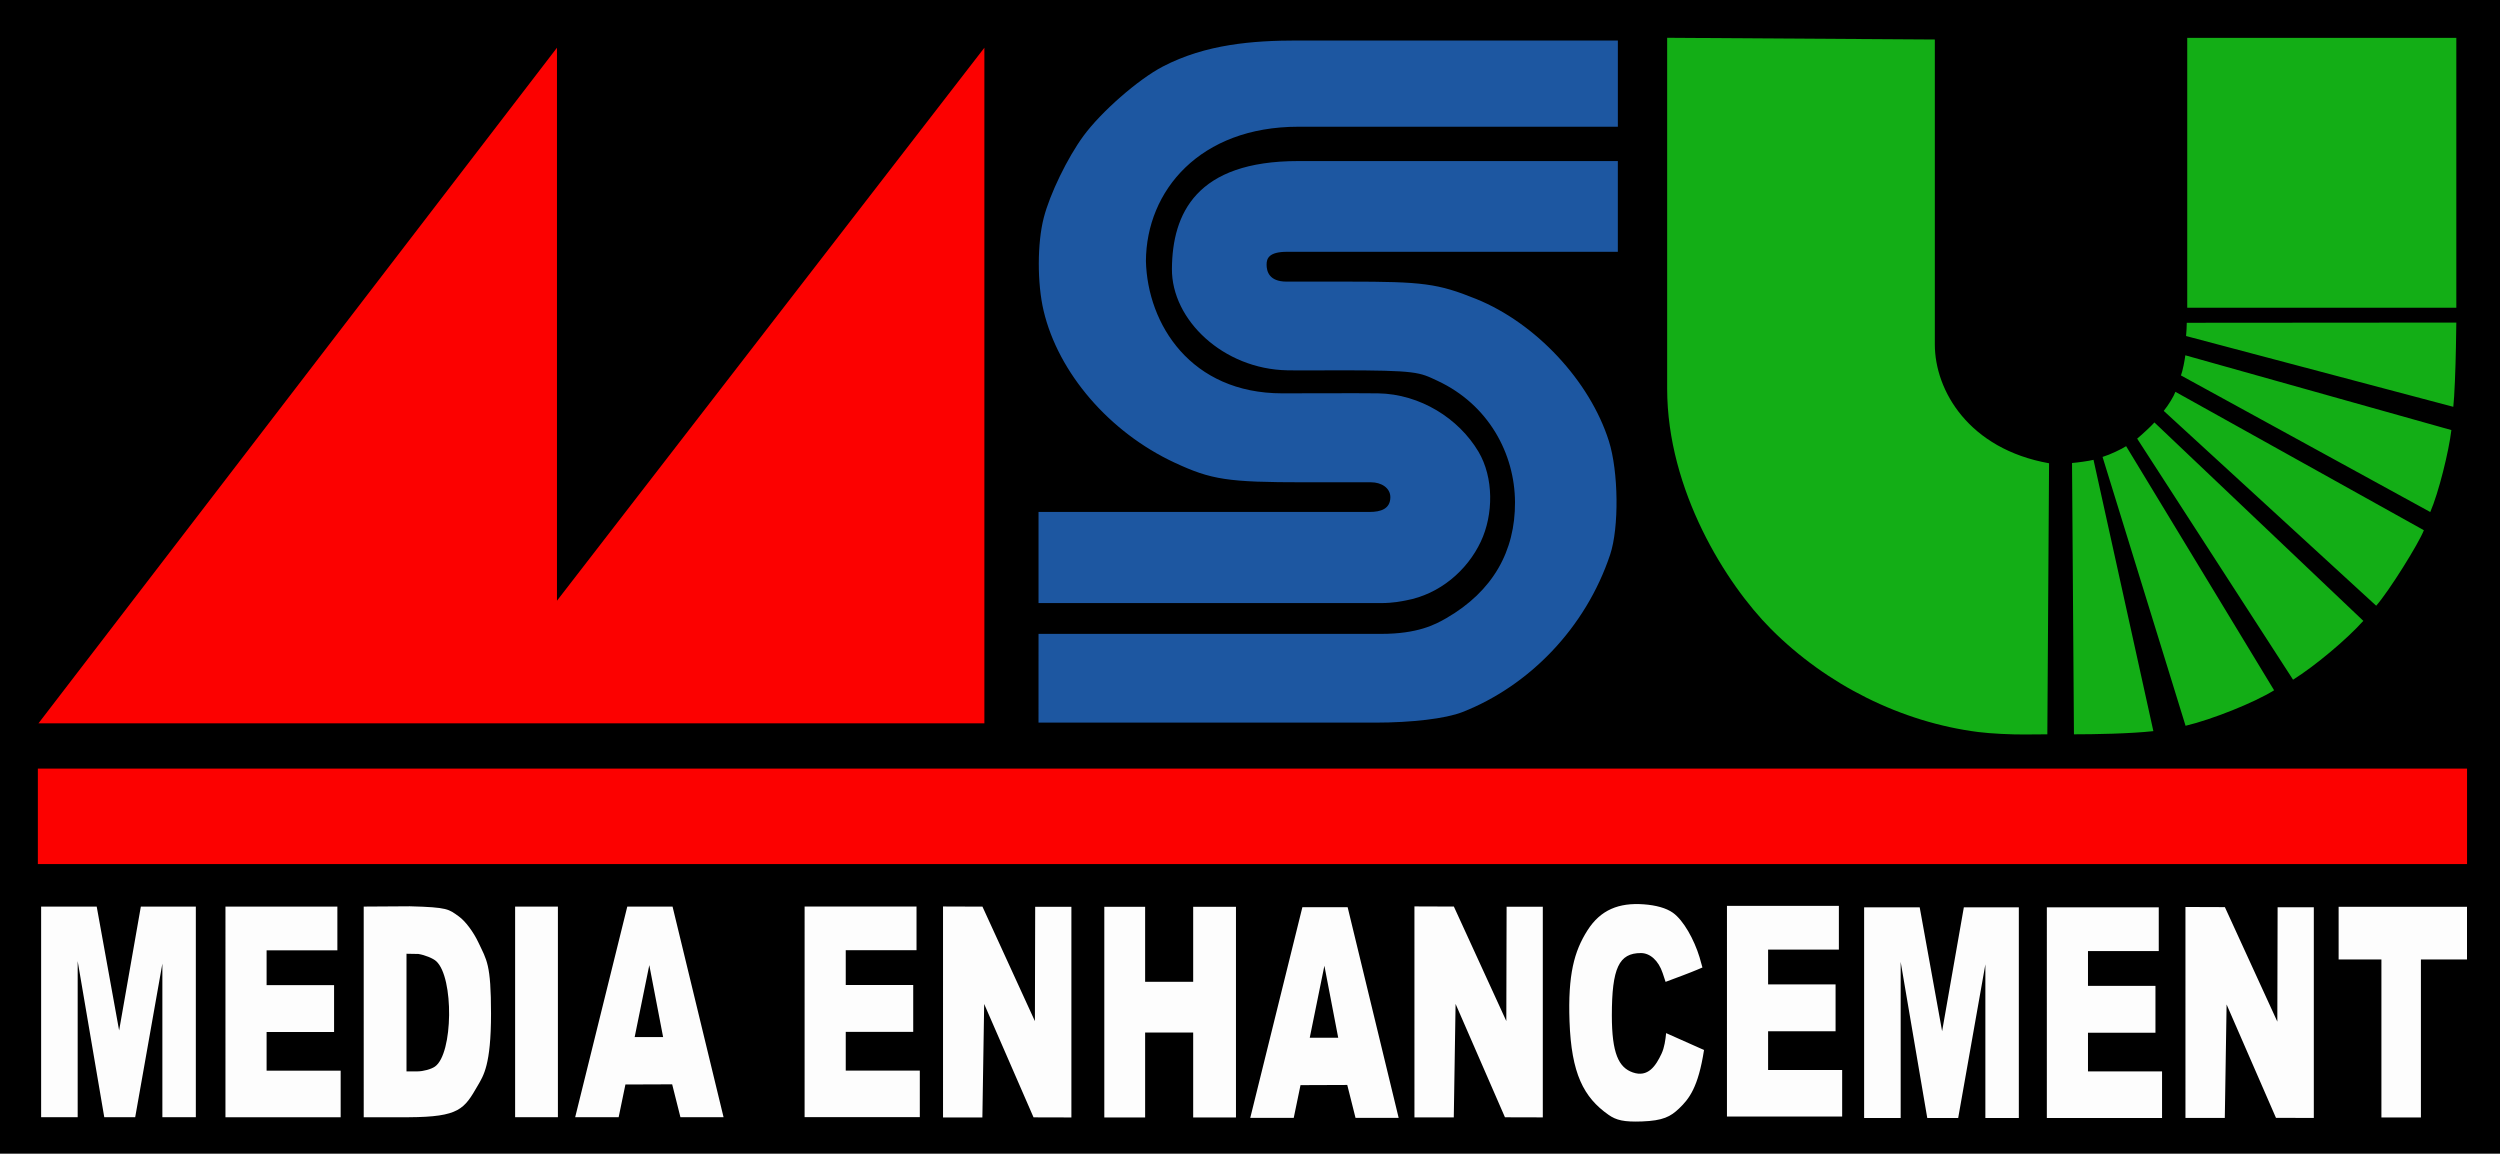
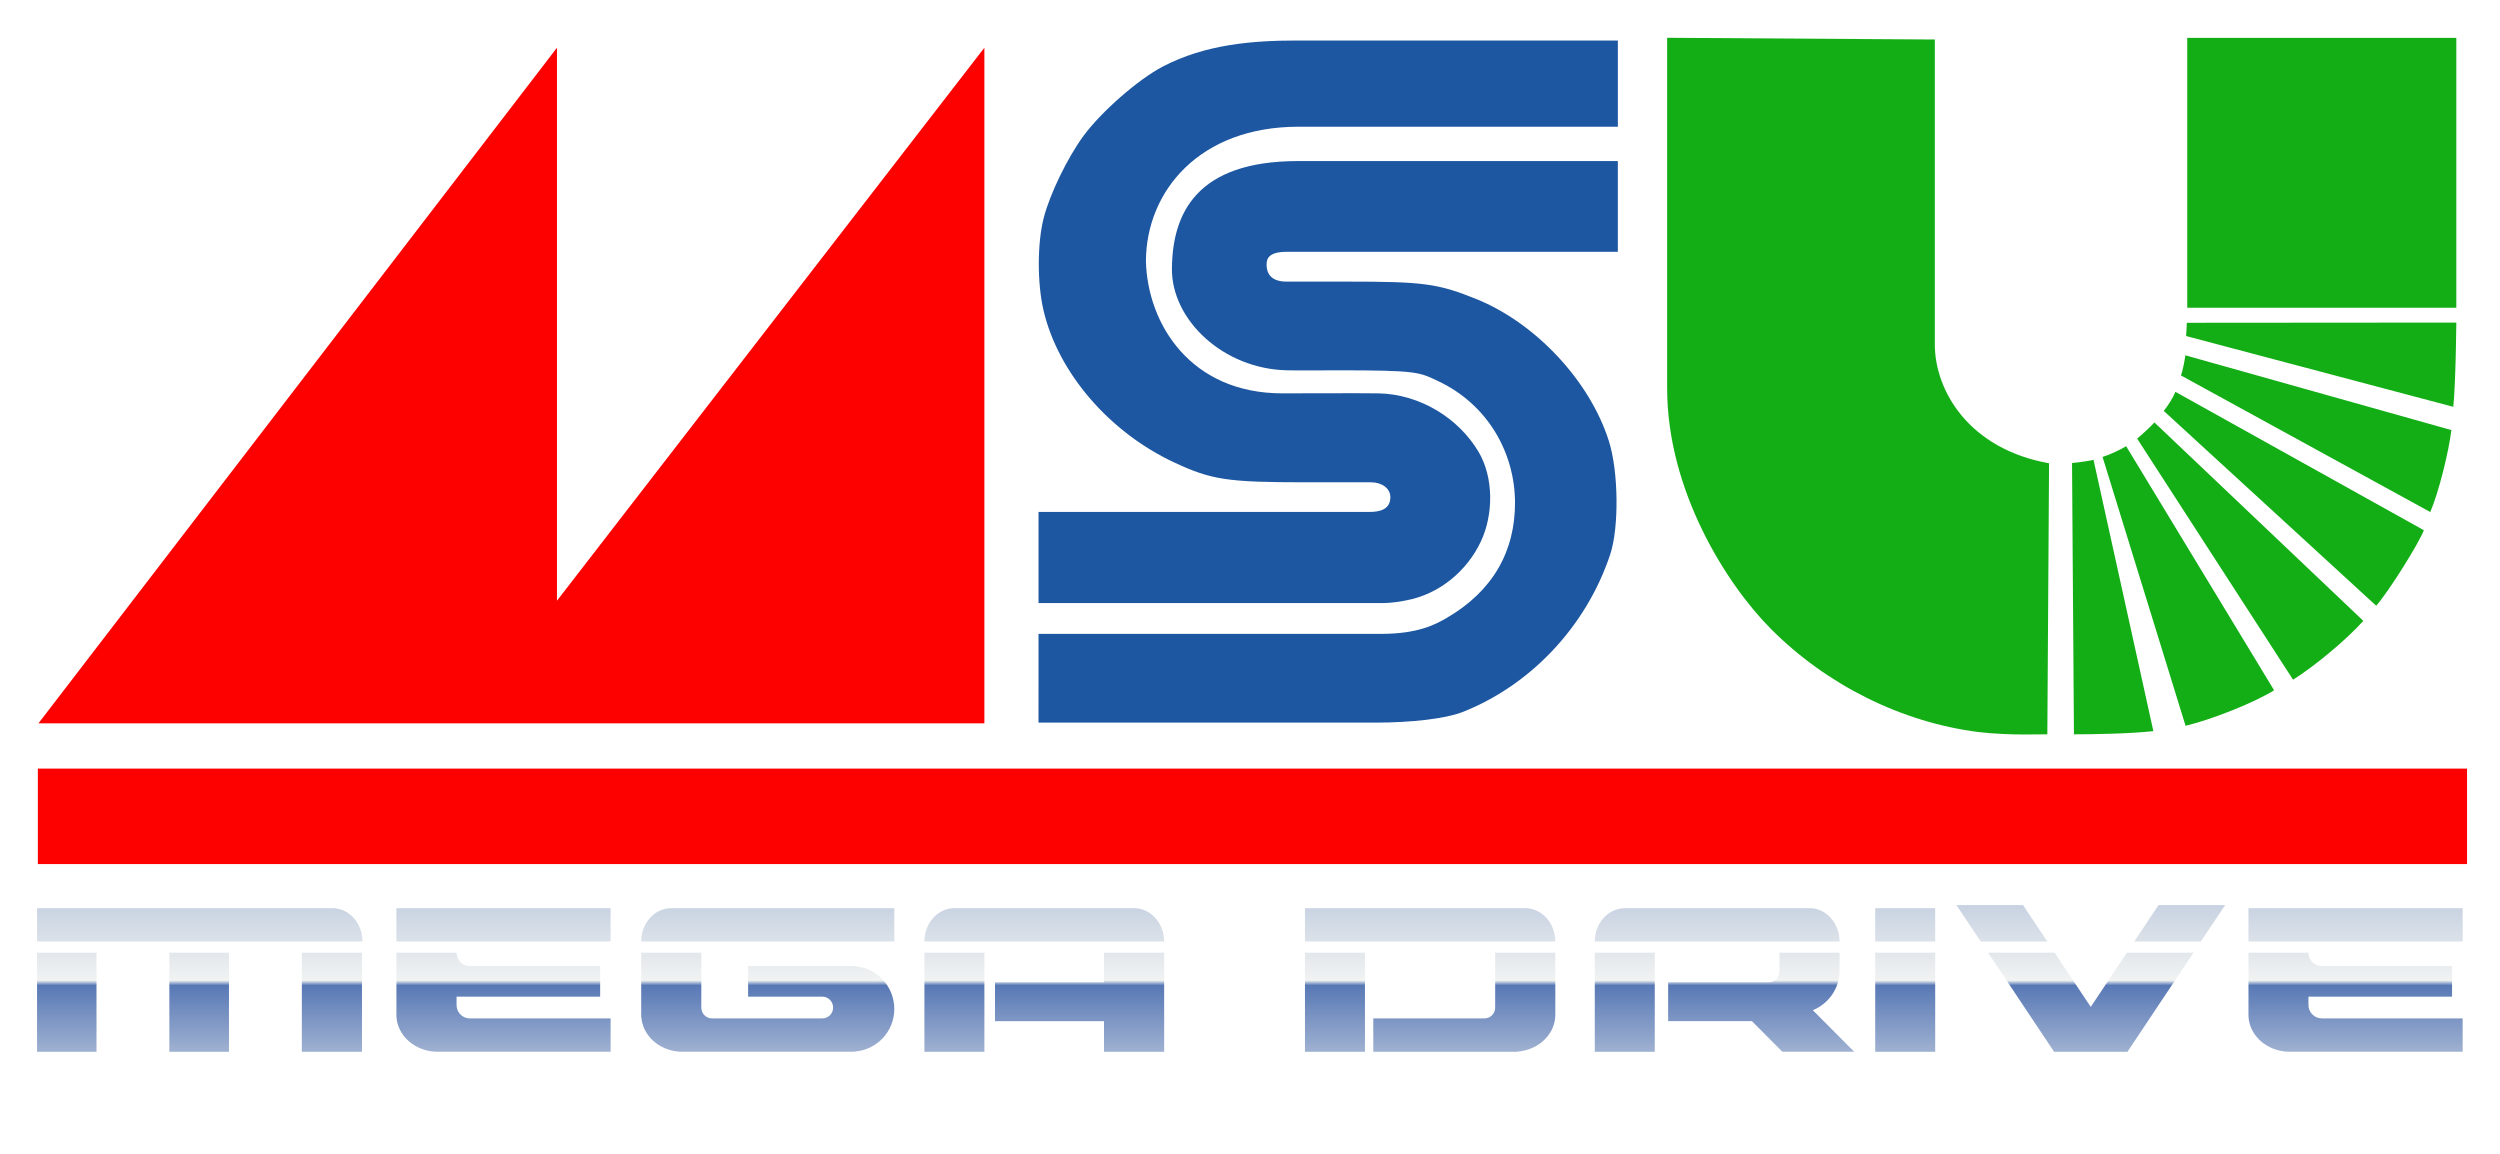
<svg xmlns="http://www.w3.org/2000/svg" width="253.17" height="116.83" version="1.1" viewBox="0 0 253.17 116.83" id="svg16">
-   <defs id="defs20" />
+   <defs id="defs20">
+     <linearGradient id="c" gradientUnits="userSpaceOnUse" x1="284.853" y1="-415.7" x2="284.853" y2="-480.576" gradientTransform="matrix(0.4859533,0,0,-0.9144206,-12.57828,-310.7429)">
+       <stop offset="0" style="stop-color:#f1f3f2" id="stop164" />
+       <stop offset=".194" style="stop-color:#a4b5d3" id="stop166" />
+       <stop offset=".586" style="stop-color:#f1f3f2" id="stop168" />
+       <stop offset=".6" style="stop-color:#5878b5" id="stop170" />
+       <stop offset="1" style="stop-color:#f1f3f2" id="stop172" />
+     </linearGradient>
+     <linearGradient id="c-6" gradientUnits="userSpaceOnUse" x1="284.853" y1="-415.7" x2="284.853" y2="-480.576" gradientTransform="matrix(0.5557705,0,0,-0.5557705,-32.58855,-152.8844)">
+       <stop offset="0" style="stop-color:#f1f3f2" id="stop479" />
+       <stop offset=".194" style="stop-color:#a4b5d3" id="stop481" />
+       <stop offset=".586" style="stop-color:#f1f3f2" id="stop483" />
+       <stop offset=".6" style="stop-color:#5878b5" id="stop485" />
+       <stop offset="1" style="stop-color:#f1f3f2" id="stop487" />
+     </linearGradient>
+   </defs>
  <g id="g14" transform="translate(-9.5,-9.1667)">
-     <rect x="9.5" y="9.167" width="253.17" height="116.83" rx="0" ry="0" id="rect2" />
-     <g id="g12">
-       <path d="m 172.395,122.063 c -2.536,-1.775 -3.766,-4.198 -3.953,-9.462 -0.167,-4.728 0.464,-7.086 1.815,-9.215 1.327,-2.092 3.192,-2.822 5.695,-2.641 1.235,0.089 2.282,0.373 2.961,0.856 1.083,0.771 2.157,2.734 2.695,4.496 0.101,0.331 0.294,1.046 0.294,1.046 0,0 -0.805,0.357 -1.948,0.786 l -1.784,0.669 -0.293,-0.883 c -0.432,-1.301 -1.297,-2.034 -2.206,-2.034 -2.217,0 -2.942,1.508 -2.942,6.317 0,3.84 0.69,5.272 2.12,5.771 1.55,0.541 2.339,-0.674 2.916,-1.909 0.287,-0.615 0.395,-1.397 0.46,-2.072 l 3.839,1.71 c -0.588,3.789 -1.511,4.949 -2.52,5.916 -0.872,0.835 -1.637,1.24 -3.748,1.319 -1.856,0.07 -2.625,-0.126 -3.401,-0.669 z m -158.73,-21.088 h 5.628 l 2.27,12.543 2.2,-12.543 h 5.569 v 21.331 h -3.389 v -15.557 l -2.753,15.557 h -3.131 l -2.693,-15.809 v 15.809 h -3.701 z m 18.667,0 h 11.333 v 4.428 h -7.167 v 3.523 h 6.833 v 4.747 h -6.833 v 3.919 h 7.5 v 4.715 h -11.667 z m 14,0 4.686,-0.03 c 3.861,0.1 3.917,0.292 4.941,1.022 0.665,0.475 1.484,1.566 2,2.667 0.829,1.768 1.266,2.138 1.266,7.197 0,5.182 -0.766,6.269 -1.337,7.258 -1.377,2.386 -1.85,3.19 -6.997,3.218 h -4.558 z m 7.217,16.2 c 1.843,-1.291 1.932,-9.034 0.123,-10.671 -0.325,-0.294 -1.135,-0.623 -1.799,-0.731 l -1.208,-0.022 v 11.913 h 1.093 c 0.601,0 1.407,-0.22 1.791,-0.489 z m 8.116,-16.2 h 4.333 v 21.331 h -4.333 z m 11.359,0 h 4.584 l 5.166,21.331 h -4.368 l -0.837,-3.332 -4.734,0.018 -0.686,3.314 h -4.403 z m 3.628,13.214 -1.399,-7.288 -1.482,7.288 z m 28.346,-13.224 3.993,0.014 5.312,11.597 0.028,-11.58 h 3.667 v 21.333 l -3.833,-0.01 -5,-11.482 -0.182,11.492 h -3.984 z m 16.333,0.032 h 4.134 v 7.598 h 4.866 v -7.598 h 4.333 v 21.333 h -4.333 v -8.598 h -4.866 v 8.598 h -4.134 z m 129.33,5.333 h -4.333 v -5.333 h 13 v 5.333 h -4.667 v 16 h -4 z m -159.68,-5.364 h 11.333 v 4.428 h -7.167 v 3.523 h 6.833 v 4.747 h -6.833 v 3.919 h 7.5 v 4.715 h -11.667 z m 50.408,0.073 h 4.584 l 5.166,21.331 h -4.368 l -0.837,-3.332 -4.734,0.018 -0.686,3.314 h -4.403 z m 3.628,13.214 -1.399,-7.288 -1.482,7.288 z m 7.72,-13.295 3.993,0.014 5.312,11.597 0.028,-11.58 h 3.667 v 21.333 l -3.833,-0.01 -5,-11.482 -0.182,11.492 h -3.984 z m 31.649,-0.053 h 11.333 v 4.428 h -7.167 v 3.523 h 6.833 v 4.747 h -6.833 v 3.919 h 7.5 v 4.715 h -11.667 z m 32.394,0.145 h 11.333 v 4.428 h -7.167 v 3.523 h 6.833 v 4.747 h -6.833 v 3.919 h 7.5 v 4.715 h -11.667 z m -18.504,0.001 h 5.628 l 2.27,12.543 2.2,-12.543 h 5.569 v 21.331 h -3.389 v -15.557 l -2.753,15.557 h -3.131 l -2.693,-15.809 v 15.809 h -3.701 z m 32.54,-0.036 3.993,0.014 5.312,11.597 0.028,-11.58 h 3.667 v 21.333 l -3.833,-0.01 -5,-11.482 -0.182,11.492 h -3.984 z" fill="#fdfdfd" id="path4" />
+     <rect x="9.5" y="9.167" width="253.17" height="116.83" rx="0" ry="0" id="rect2" style="display:inline;fill:none" />
+     <g id="g12" style="display:inline">
      <path d="m 114.67,73.358 h 34.704 c 3.668,0 5.435,-0.922 6.594,-1.592 4.726,-2.731 6.975,-6.798 6.954,-11.734 -0.021,-4.934 -2.688,-9.896 -7.847,-12.301 -1.861,-0.868 -1.992,-1.064 -10.073,-1.064 -1.549,0 -3.587,0.03 -5.148,0 -6.463,-0.123 -11.716,-5.096 -11.676,-10.282 0.044,-5.601 2.467,-10.908 12.784,-10.908 h 32.373 v 9.189 h -33.49 c -1.854,0 -2.08,0.676 -2.08,1.297 0,0.683 0.257,1.722 2.02,1.722 h 6.197 c 7.613,0 9.116,0.186 13.001,1.755 6.041,2.44 11.515,8.3 13.445,14.392 0.979,3.088 1.042,8.76 0.128,11.5 -2.473,7.416 -8.195,13.289 -14.953,15.943 -1.709,0.672 -5.156,1.069 -8.825,1.071 h -34.11 z m 0,-12.348 h 33.529 c 1.122,0 2.099,-0.307 2.099,-1.496 0,-0.933 -0.915,-1.507 -1.952,-1.507 h -6.751 c -7.778,0 -9.42,-0.255 -13.151,-1.992 -6.596,-3.07 -11.775,-9.079 -13.262,-15.387 -0.654,-2.775 -0.646,-6.845 0.018,-9.414 0.624,-2.415 2.404,-6.08 4.02,-8.282 1.795,-2.446 5.542,-5.723 8.025,-7.021 4.363,-2.28 9.164,-2.637 13.601,-2.643 h 32.491 v 8.732 h -32.354 c -9.958,0 -15.397,6.461 -15.438,13.605 0.164,6.41 4.55,13.395 13.806,13.395 1.66,0 7.938,-0.028 9.702,0 4.26,0.067 8.174,2.541 10.173,5.916 1.547,2.611 1.526,6.355 0.232,9.101 -1.371,2.912 -4.146,5.33 -7.599,5.957 -0.361,0.066 -1.218,0.266 -2.525,0.266 h -34.664 z" fill="#1d57a1" id="path6" />
      <path d="M 209.83,83.297 C 202.059,82.305 194.476,78.53 188.821,72.84 184.314,68.304 178.338,58.835 178.329,48.522 V 12.993 l 27.107,0.174 v 30.88 c 0,4.663 3.43,10.585 11.568,12.034 l -0.174,27.449 -2.333,0.017 c -1.284,0.009 -3.383,-0.086 -4.667,-0.25 z m 9.5,-27.244 c 0.523,-0.039 1.747,-0.205 2.176,-0.321 l 6.061,27.475 c -2.33,0.261 -6,0.323 -8.043,0.323 z m 3.091,-0.614 c 0.782,-0.237 1.918,-0.789 2.388,-1.088 l 14.986,24.72 c -2.047,1.264 -6.265,2.948 -8.967,3.595 z m 3.505,-1.853 c 0.43,-0.353 1.457,-1.298 1.748,-1.639 l 21.156,20.093 c -1.72,1.917 -4.896,4.565 -7.117,5.959 z m 2.692,-2.809 c 0.467,-0.569 1.017,-1.474 1.182,-1.931 l 25.159,14.015 c -0.479,1.285 -3.565,6.232 -4.828,7.647 z m 1.744,-3.589 c 0.176,-0.459 0.388,-1.578 0.442,-2.041 l 26.943,7.572 c -0.261,2.178 -1.289,6.34 -2.138,8.3 z m 0.517,-3.992 c 0.039,-0.377 0.067,-0.996 0.071,-1.342 l 27.297,-0.021 -0.04,2.5 c -0.032,2.027 -0.153,5.112 -0.266,6.031 z m 0.118,-30.196 h 27.25 v 27.333 h -27.25 z" fill="#13ae16" id="path8" />
      <path d="m 13.333,87 h 246 v 9.667 h -246 z m 0.062,-4.583 52.508,-68.417 v 56 l 43.283,-56 v 68.417 z" fill="#fc0100" id="path10" />
    </g>
  </g>
+   <path fill="url(#c)" d="m 189.148,91.598 2.157,6.082 h 5.897 l -2.157,-6.082 z m 17.903,0 -2.156,6.082 h 5.896 l 2.156,-6.082 z M 19.197,92.12 v 5.562 h 28.818 c 0,-3.038 -1.169,-5.509 -2.617,-5.562 z m 31.82,0 v 5.562 h 18.965 v -5.562 z m 24.323,0 c -1.463,0.018 -2.648,2.5 -2.648,5.562 h 22.414 v -5.562 z m 25.062,0 c -1.456,0.034 -2.633,2.512 -2.633,5.562 h 21.229 c 0,-3.07 -1.194,-5.562 -2.663,-5.562 -0.028,0 -0.051,-0.002 -0.077,0 z m 31.065,0 v 5.562 h 22.167 c 0,-3.049 -1.178,-5.525 -2.632,-5.562 z m 28.11,0 v 0.028 c -1.369,0.227 -2.448,2.611 -2.448,5.533 h 21.675 c 0,-3.05 -1.177,-5.528 -2.632,-5.562 z m 22.383,0 v 5.562 h 5.312 v -5.562 z m 33.051,0 v 5.562 h 18.966 V 92.12 Z M 7.05,96.957 a 3.413,6.423 0 0 0 -3.417,6.431 c 0,3.557 1.527,6.459 3.417,6.459 1.891,0 3.418,-2.902 3.418,-6.459 A 3.412,6.421 0 0 0 7.05,96.957 Z m 237.594,0 c -1.891,0 -3.432,2.874 -3.432,6.431 0,3.557 1.542,6.459 3.432,6.459 1.891,0 3.418,-2.902 3.418,-6.459 a 3.414,6.425 0 0 0 -3.418,-6.431 z M 19.197,99.534 v 16.513 h 5.265 V 99.534 Z m 11.715,0 V 116.046 H 36.192 V 99.534 Z m 11.73,0 V 116.046 H 47.968 V 99.534 Z m 8.374,0 v 10.573 c 0.071,3.302 1.681,5.938 3.649,5.938 H 69.982 v -5.561 H 57.513 c -0.654,0 -1.17,-1.002 -1.17,-2.229 v -1.391 h 12.716 v -5.097 h -11.546 c -0.654,0 -1.17,-1.003 -1.17,-2.23 h -0.493 z m 21.675,0 v 10.747 h 0.015 c 0.116,3.029 1.521,5.457 3.294,5.735 v 0.027 h 15.563 v -0.027 c 1.977,-0.242 3.541,-3.313 3.541,-7.099 0,-3.943 -1.691,-7.154 -3.787,-7.154 -0.02,0 -0.041,-10e-4 -0.061,0 h -9.098 v 5.097 h 6.573 c 0.533,0 0.955,0.823 0.955,1.825 0,1.002 -0.422,1.796 -0.955,1.796 h -9.76 a 0.948,1.783 0 0 1 -0.954,-1.796 v -9.153 z m 25.077,0 v 16.513 h 5.311 V 99.534 Z m 15.902,0 v 4.926 h -9.652 v 6.49 h 9.652 v 5.097 h 5.327 V 99.534 Z m 17.795,0 v 16.513 h 5.311 V 99.534 Z m 16.842,0 v 9.155 a 0.948,1.783 0 0 1 -0.955,1.796 h -9.837 v 5.562 h 12.778 v -0.027 c 1.867,-0.268 3.341,-2.911 3.341,-6.142 V 99.534 Z m 8.82,0 v 16.513 h 5.311 V 99.534 Z m 16.348,0 v 3.13 c 0,0.019 0.002,0.038 0,0.058 a 0.948,1.783 0 0 1 -0.954,1.736 h -8.897 v 6.49 h 7.421 l 2.694,5.097 h 6.358 l -3.664,-6.922 c 1.387,-1.06 2.371,-3.616 2.371,-6.606 v -2.985 h -0.354 z m 8.483,0 v 16.513 h 5.312 V 99.534 Z m 9.991,0 5.849,16.513 h 6.496 l 5.849,-16.513 h -5.896 l -3.202,9.039 -3.202,-9.039 z m 23.06,0 v 10.573 c 0.071,3.302 1.682,5.938 3.649,5.938 h 15.318 v -5.561 h -12.469 a 1.188,2.235 0 0 1 -1.185,-2.229 v -1.391 h 12.716 v -5.097 h -11.531 a 1.188,2.236 0 0 1 -1.185,-2.23 z" id="path175" style="display:none;fill:url(#c);stroke-width:0.667" />
+   <path fill="url(#c)" d="m 198.12,91.652 2.467,3.696 h 6.744 l -2.466,-3.696 z m 20.476,0 -2.466,3.696 h 6.743 l 2.466,-3.696 z M 3.752,91.969 v 3.38 H 36.71 c 0,-1.846 -1.337,-3.349 -2.993,-3.38 z m 36.391,0 v 3.38 h 21.69 v -3.38 z m 27.817,0 c -1.673,0.011 -3.028,1.519 -3.028,3.38 h 25.634 v -3.38 z m 28.662,0 c -1.665,0.021 -3.011,1.527 -3.011,3.38 h 24.279 c 0,-1.866 -1.366,-3.38 -3.045,-3.38 -0.032,0 -0.058,-0.001 -0.088,0 z m 35.528,0 v 3.38 h 25.352 c 0,-1.853 -1.347,-3.358 -3.01,-3.38 z m 32.149,0 v 0.017 c -1.566,0.138 -2.799,1.587 -2.799,3.363 h 24.79 c 0,-1.853 -1.346,-3.36 -3.01,-3.38 z m 25.599,0 v 3.38 h 6.075 v -3.38 z m 37.799,0 v 3.38 h 21.691 V 91.969 Z M 3.752,96.475 V 106.511 H 9.773 V 96.475 Z m 13.398,0 v 10.036 h 6.038 V 96.475 Z m 13.416,0 v 10.036 h 6.091 V 96.475 Z m 9.578,0 v 6.426 c 0.081,2.007 1.923,3.609 4.173,3.609 h 17.518 v -3.38 H 47.573 c -0.748,0 -1.338,-0.609 -1.338,-1.355 v -0.845 H 60.778 V 97.833 H 47.573 c -0.748,0 -1.338,-0.61 -1.338,-1.356 h -0.564 z m 24.789,0 v 6.532 h 0.017 c 0.132,1.841 1.74,3.317 3.768,3.486 v 0.017 H 86.516 v -0.017 c 2.261,-0.147 4.049,-2.014 4.049,-4.314 0,-2.396 -1.934,-4.348 -4.331,-4.348 -0.023,0 -0.047,-8.95e-4 -0.07,0 H 75.759 v 3.098 h 7.517 c 0.609,0 1.092,0.5 1.092,1.109 0,0.609 -0.483,1.092 -1.092,1.092 H 72.114 c -0.605,0.005 -1.096,-0.487 -1.092,-1.092 v -5.563 z m 28.68,0 v 10.036 h 6.075 V 96.475 Z m 18.187,0 v 2.994 h -11.039 v 3.944 h 11.039 v 3.098 h 6.092 V 96.475 Z m 20.351,0 v 10.036 h 6.075 V 96.475 Z m 19.262,0 v 5.564 c 0.005,0.605 -0.487,1.096 -1.092,1.092 H 139.07 v 3.38 h 14.613 v -0.017 c 2.135,-0.163 3.821,-1.769 3.821,-3.733 v -6.286 z m 10.087,0 v 10.036 h 6.075 V 96.475 Z m 18.697,0 v 1.902 c 0,0.012 0.002,0.023 0,0.035 -0.015,0.59 -0.501,1.06 -1.091,1.055 h -10.176 v 3.944 h 8.487 l 3.081,3.098 h 7.272 l -4.19,-4.207 c 1.586,-0.644 2.712,-2.198 2.712,-4.015 v -1.814 h -0.405 z m 9.702,0 v 10.036 h 6.075 V 96.475 Z m 11.426,0 6.69,10.036 h 7.429 l 6.689,-10.036 h -6.743 l -3.663,5.494 -3.663,-5.494 z m 26.373,0 v 6.426 c 0.082,2.007 1.924,3.609 4.173,3.609 h 17.518 v -3.38 h -14.261 c -0.748,-0.002 -1.354,-0.607 -1.356,-1.355 v -0.845 h 14.543 v -3.098 h -13.188 c -0.748,-0.002 -1.354,-0.608 -1.356,-1.356 z" id="path490" style="display:inline;fill:url(#c-6);stroke-width:0.556" />
</svg>
